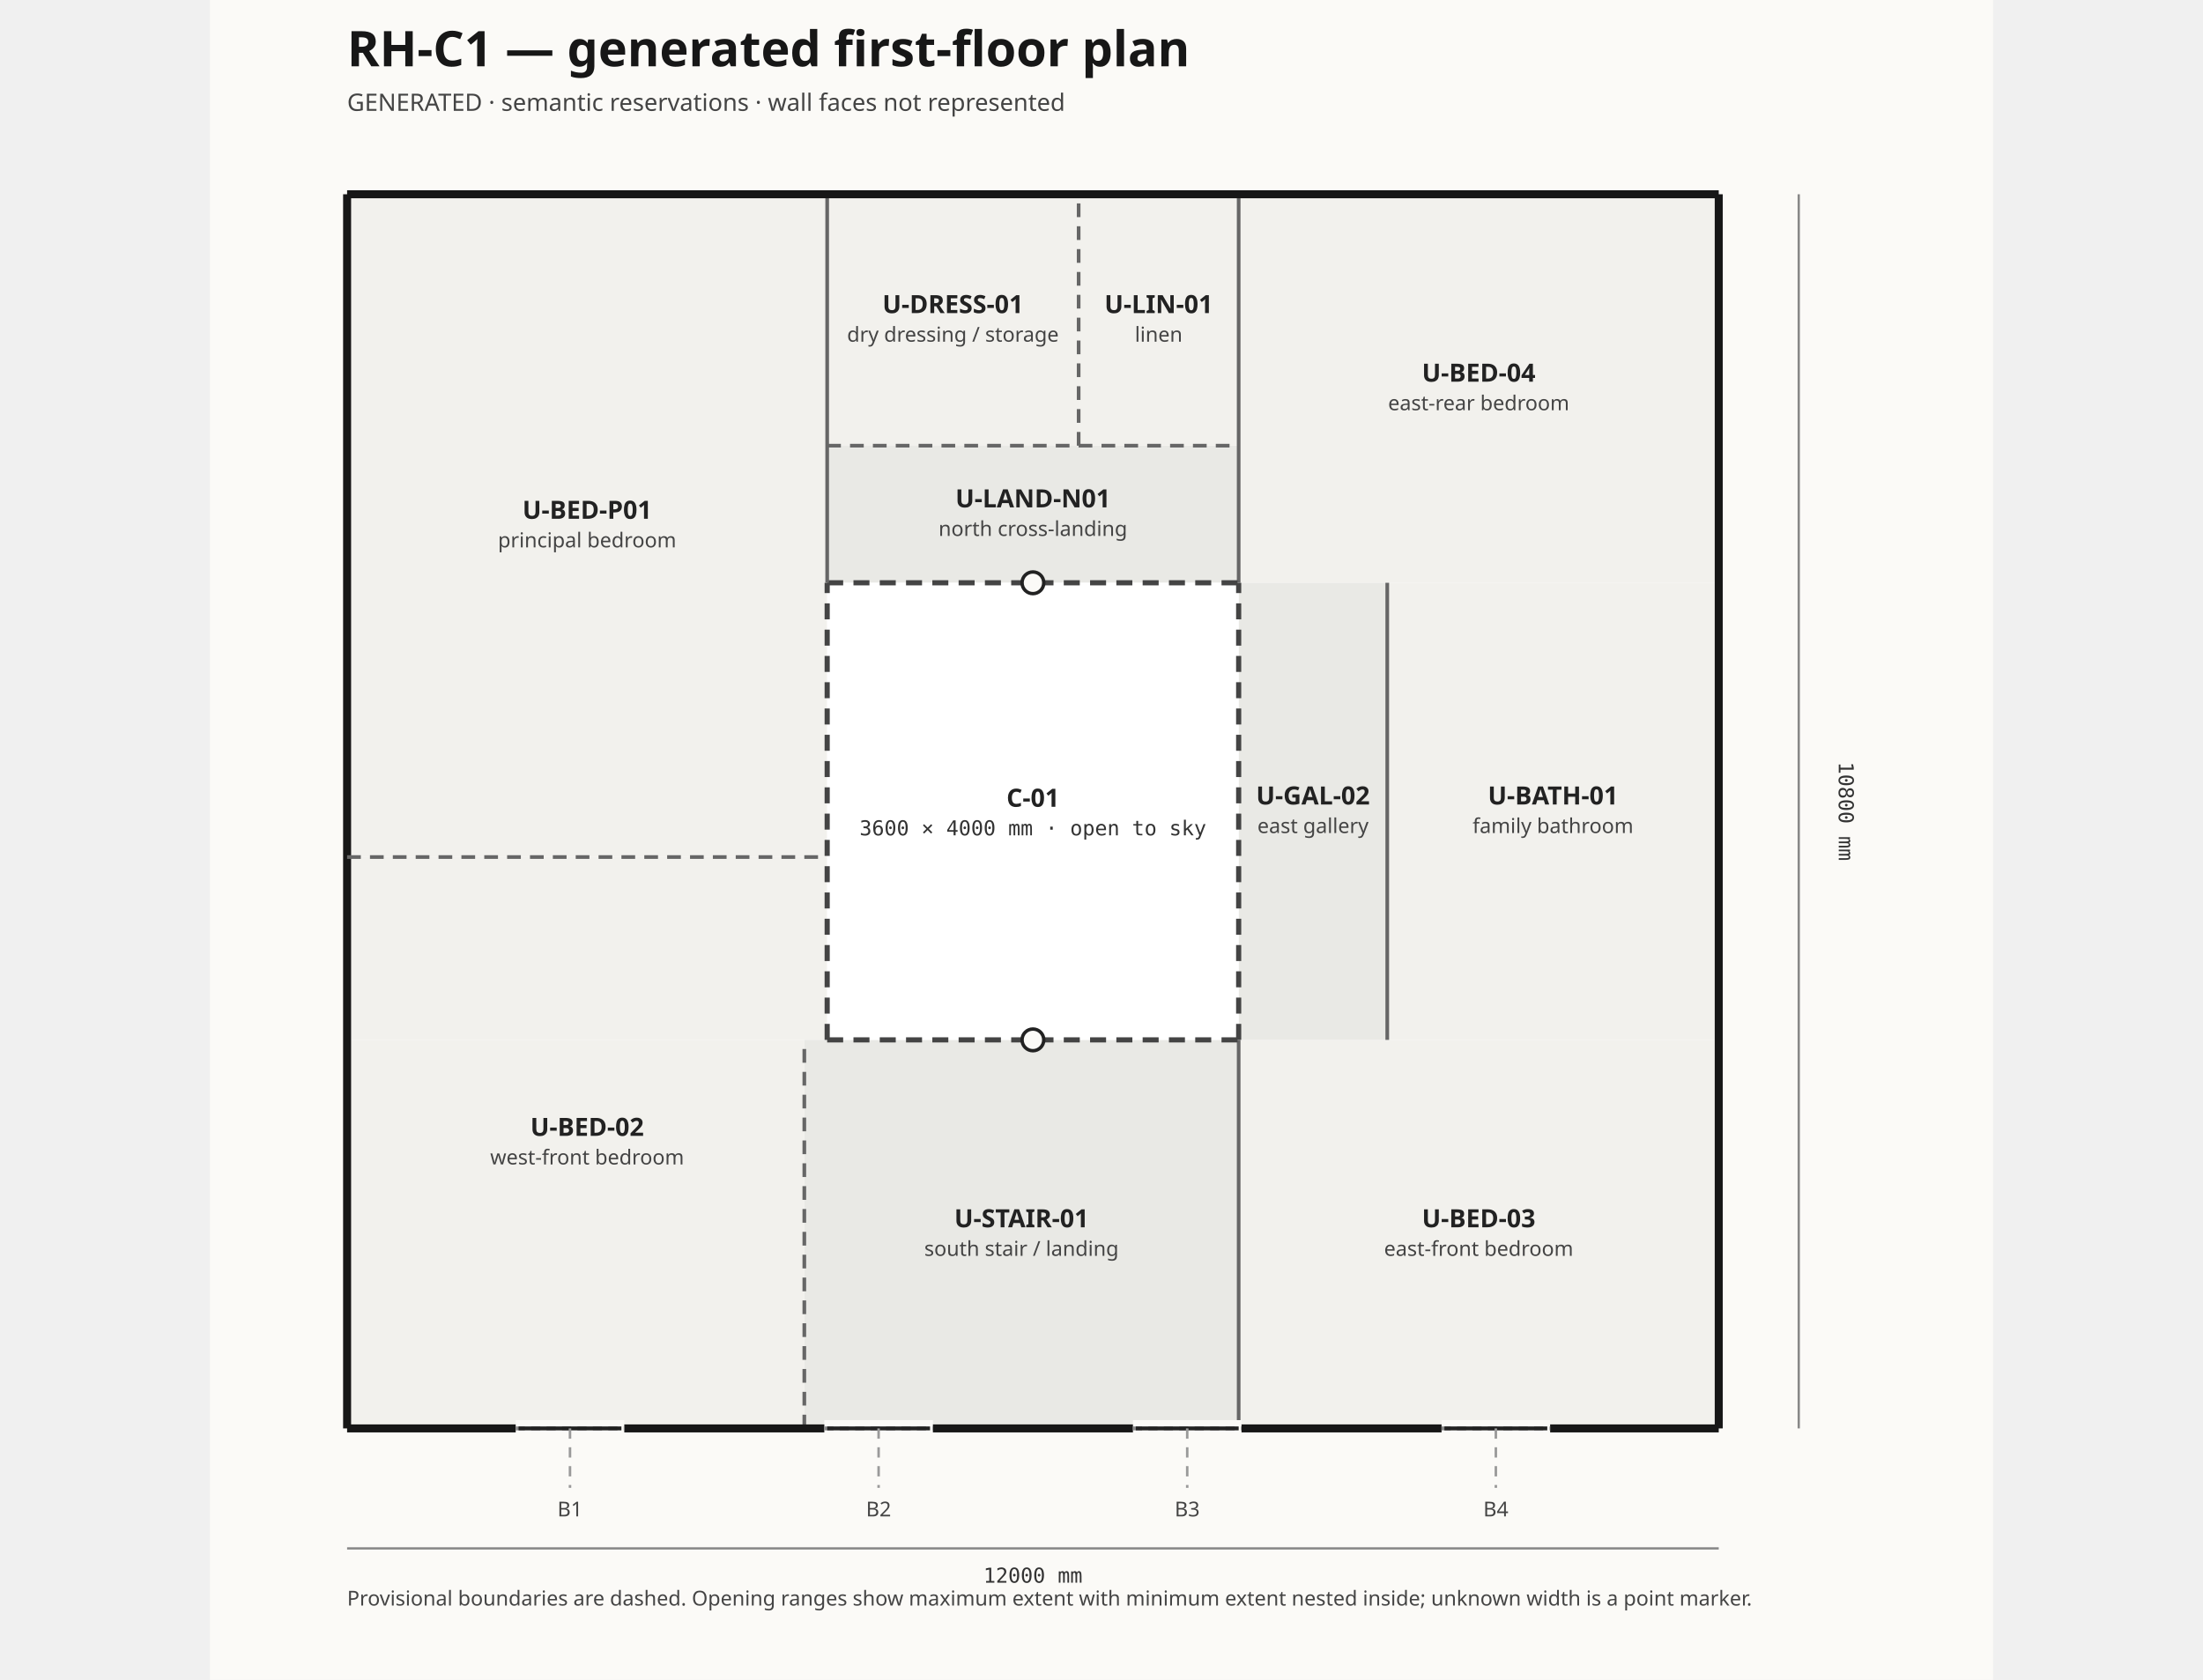
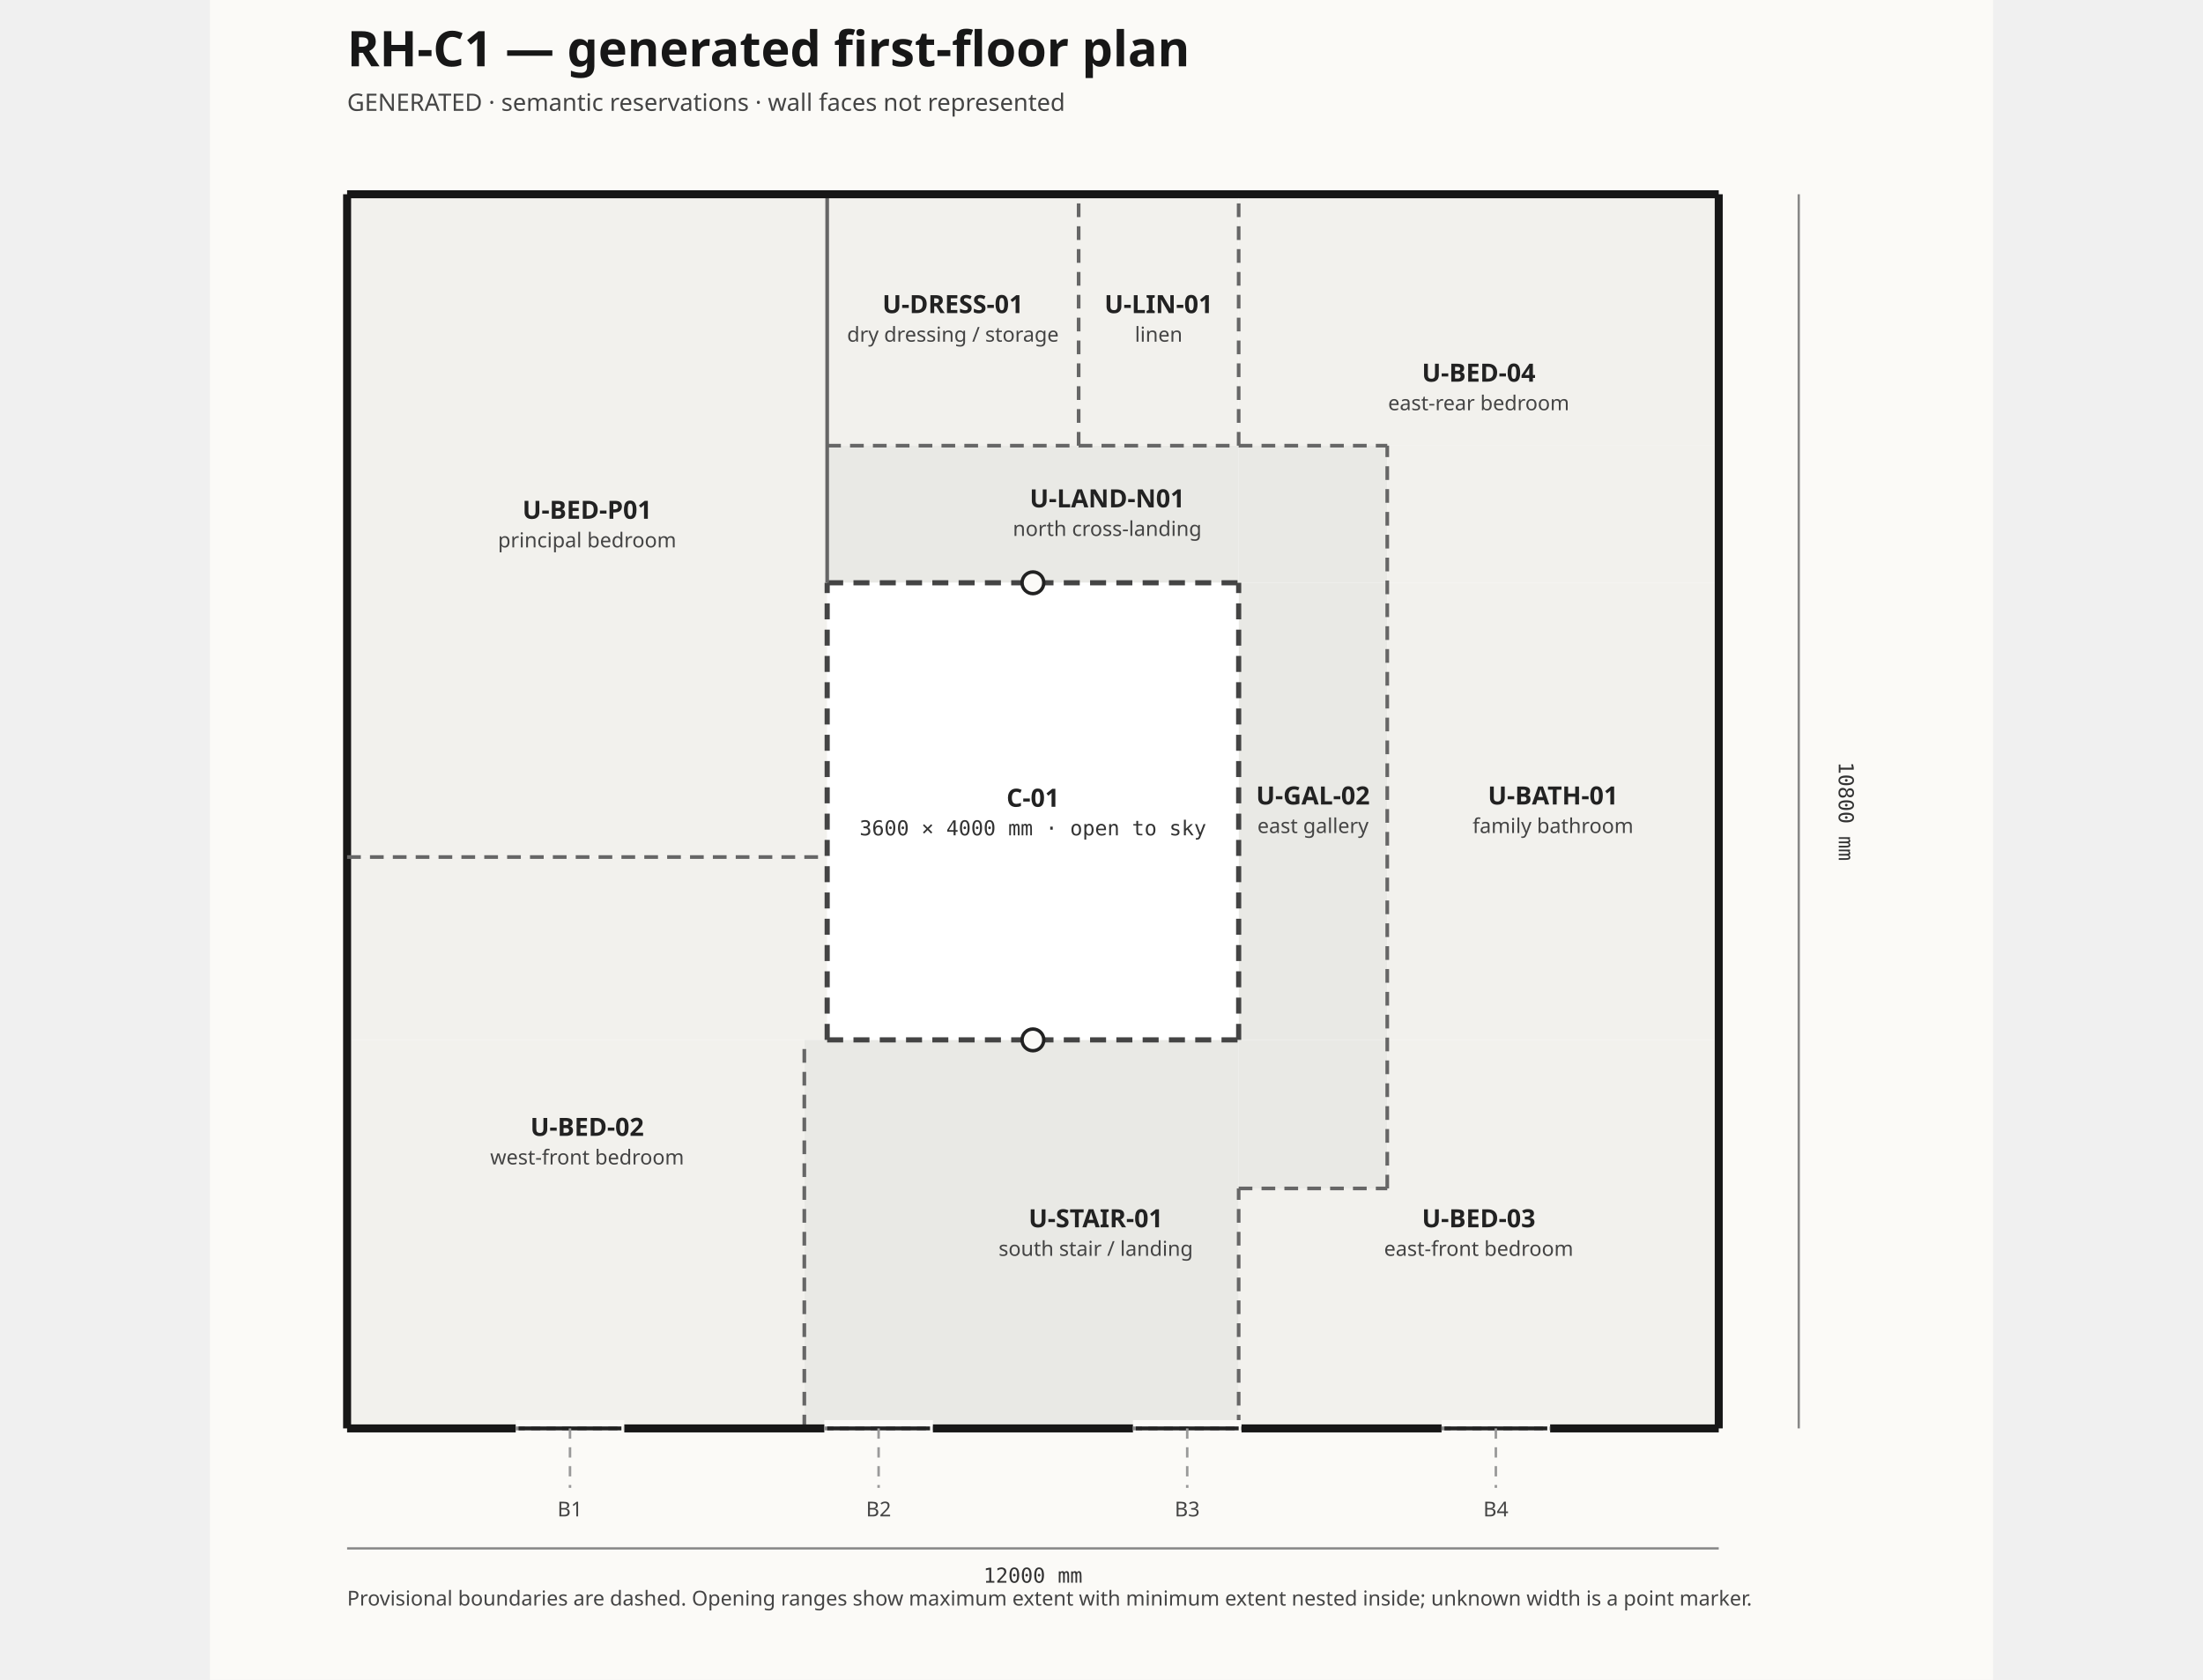
<svg xmlns="http://www.w3.org/2000/svg" width="1180" height="900" viewBox="-1200 -1700 15600 14700" role="img" aria-labelledby="title desc" data-fixture="RH-C1-REFERENCE-HOUSE" data-compile-status="PASS">
  <style>
  .bg{fill:#fbfaf7}.shell-fill{fill:#fff}.space-room{fill:#f2f1ed}.space-circulation{fill:#e9e9e5}.court{fill:#fff}
  .boundary-outer{stroke:#171717;stroke-width:70;fill:none}.boundary-courtyard{stroke:#444;stroke-width:45;fill:none;stroke-dasharray:140 90}.boundary-internal{stroke:#666;stroke-width:32;fill:none}.boundary-provisional{stroke-dasharray:120 80}
  .opening-cut{stroke:#fbfaf7;stroke-width:145}.opening-approx{stroke:#222;stroke-width:40;stroke-dasharray:95 55}.opening-range-max{stroke:#888;stroke-width:34;stroke-dasharray:80 55}.opening-range-min{stroke:#222;stroke-width:34}.opening-unknown{fill:#fbfaf7;stroke:#222;stroke-width:30}
  .axis{stroke:#9a9a9a;stroke-width:22;stroke-dasharray:90 75}.dim{stroke:#888;stroke-width:20}.head{font:600 430px system-ui,sans-serif;fill:#171717}.sub{font:210px system-ui,sans-serif;fill:#444}.label{font:600 220px system-ui,sans-serif;fill:#222}.small{font:180px system-ui,sans-serif;fill:#444}.mono{font:180px ui-monospace,SFMono-Regular,Menlo,monospace;fill:#333}
</style>
  <rect x="-1200" y="-1700" width="15600" height="14700" class="bg" />
  <text x="0" y="-1120" class="head">RH-C1 — generated first-floor plan</text>
  <text x="0" y="-730" class="sub">GENERATED · semantic reservations · wall faces not represented</text>
  <g data-entity="SHELL-01" data-kind="shell">
    <rect x="0" y="0" width="12000" height="10800" class="shell-fill" />
  </g>
  <g data-entity="U-BATH-01" data-kind="room" data-provisional="false">
    <rect x="9100" y="3400" width="2900" height="4000" class="space-room" />
    <text x="10550" y="5340" class="label" text-anchor="middle">U-BATH-01</text>
    <text x="10550" y="5590" class="small" text-anchor="middle">family bathroom</text>
  </g>
  <g data-entity="U-BED-02" data-kind="room" data-provisional="true">
    <rect x="0" y="7400" width="4000" height="3400" class="space-room" />
    <rect x="0" y="5800" width="4200" height="1600" class="space-room" />
    <text x="2100" y="8240" class="label" text-anchor="middle">U-BED-02</text>
    <text x="2100" y="8490" class="small" text-anchor="middle">west-front bedroom</text>
  </g>
-   <g data-entity="U-BED-03" data-kind="room" data-provisional="false">
-     <rect x="7800" y="7400" width="4200" height="3400" class="space-room" />
+   <g data-entity="U-BED-03" data-kind="room" data-provisional="true">
+     <rect x="7800" y="8700" width="4200" height="2100" class="space-room" />
+     <rect x="9100" y="7400" width="2900" height="1300" class="space-room" />
    <text x="9900" y="9040" class="label" text-anchor="middle">U-BED-03</text>
    <text x="9900" y="9290" class="small" text-anchor="middle">east-front bedroom</text>
  </g>
-   <g data-entity="U-BED-04" data-kind="room" data-provisional="false">
-     <rect x="7800" y="0" width="4200" height="3400" class="space-room" />
+   <g data-entity="U-BED-04" data-kind="room" data-provisional="true">
+     <rect x="7800" y="0" width="4200" height="2200" class="space-room" />
+     <rect x="9100" y="2200" width="2900" height="1200" class="space-room" />
    <text x="9900" y="1640" class="label" text-anchor="middle">U-BED-04</text>
    <text x="9900" y="1890" class="small" text-anchor="middle">east-rear bedroom</text>
  </g>
  <g data-entity="U-BED-P01" data-kind="room" data-provisional="true">
    <rect x="0" y="0" width="4200" height="5800" class="space-room" />
    <text x="2100" y="2840" class="label" text-anchor="middle">U-BED-P01</text>
    <text x="2100" y="3090" class="small" text-anchor="middle">principal bedroom</text>
  </g>
  <g data-entity="U-DRESS-01" data-kind="room" data-provisional="true">
    <rect x="4200" y="0" width="2200" height="2200" class="space-room" />
    <text x="5300" y="1040" class="label" text-anchor="middle">U-DRESS-01</text>
    <text x="5300" y="1290" class="small" text-anchor="middle">dry dressing / storage</text>
  </g>
  <g data-entity="U-GAL-02" data-kind="circulation" data-provisional="false">
    <rect x="7800" y="3400" width="1300" height="4000" class="space-circulation" />
    <text x="8450" y="5340" class="label" text-anchor="middle">U-GAL-02</text>
    <text x="8450" y="5590" class="small" text-anchor="middle">east gallery</text>
  </g>
  <g data-entity="U-LAND-N01" data-kind="circulation" data-provisional="true">
    <rect x="4200" y="2200" width="3600" height="1200" class="space-circulation" />
-     <text x="6000" y="2740" class="label" text-anchor="middle">U-LAND-N01</text>
-     <text x="6000" y="2990" class="small" text-anchor="middle">north cross-landing</text>
+     <rect x="7800" y="2200" width="1300" height="1200" class="space-circulation" />
+     <text x="6650" y="2740" class="label" text-anchor="middle">U-LAND-N01</text>
+     <text x="6650" y="2990" class="small" text-anchor="middle">north cross-landing</text>
  </g>
  <g data-entity="U-LIN-01" data-kind="room" data-provisional="true">
    <rect x="6400" y="0" width="1400" height="2200" class="space-room" />
    <text x="7100" y="1040" class="label" text-anchor="middle">U-LIN-01</text>
    <text x="7100" y="1290" class="small" text-anchor="middle">linen</text>
  </g>
  <g data-entity="U-STAIR-01" data-kind="circulation" data-provisional="true">
    <rect x="4000" y="7400" width="3800" height="3400" class="space-circulation" />
-     <text x="5900" y="9040" class="label" text-anchor="middle">U-STAIR-01</text>
-     <text x="5900" y="9290" class="small" text-anchor="middle">south stair / landing</text>
+     <rect x="7800" y="7400" width="1300" height="1300" class="space-circulation" />
+     <text x="6550" y="9040" class="label" text-anchor="middle">U-STAIR-01</text>
+     <text x="6550" y="9290" class="small" text-anchor="middle">south stair / landing</text>
  </g>
  <g data-entity="C-01" data-kind="courtyard">
    <rect x="4200" y="3400" width="3600" height="4000" class="court" />
    <text x="6000" y="5360" class="label" text-anchor="middle">C-01</text>
    <text x="6000" y="5610" class="mono" text-anchor="middle">3600 × 4000 mm · open to sky</text>
  </g>
  <line x1="7800" y1="7400" x2="7800" y2="3400" class="boundary-courtyard" data-entity="U-COURT-EAST" data-kind="courtyard" data-world-length="4000" data-provisional="false" />
-   <line x1="7800" y1="3400" x2="7800" y2="0" class="boundary-internal" data-entity="U-COURT-EAST-NORTH-CONT-B" data-kind="internal-planning" data-world-length="3400" data-provisional="false" />
-   <line x1="7800" y1="10800" x2="7800" y2="7400" class="boundary-internal" data-entity="U-COURT-EAST-SOUTH-CONT-B" data-kind="internal-planning" data-world-length="3400" data-provisional="false" />
+   <line x1="7800" y1="2200" x2="7800" y2="0" class="boundary-internal boundary-provisional" data-entity="U-COURT-EAST-NORTH-CONT-B" data-kind="internal-planning" data-world-length="2200" data-provisional="true" />
+   <line x1="7800" y1="10800" x2="7800" y2="8700" class="boundary-internal boundary-provisional" data-entity="U-COURT-EAST-SOUTH-CONT-B" data-kind="internal-planning" data-world-length="2100" data-provisional="true" />
  <line x1="4200" y1="3400" x2="7800" y2="3400" class="boundary-courtyard" data-entity="U-COURT-NORTH" data-kind="courtyard" data-world-length="3600" data-provisional="false" />
  <line x1="4200" y1="7400" x2="7800" y2="7400" class="boundary-courtyard" data-entity="U-COURT-SOUTH" data-kind="courtyard" data-world-length="3600" data-provisional="false" />
  <line x1="4200" y1="7400" x2="4200" y2="3400" class="boundary-courtyard" data-entity="U-COURT-WEST" data-kind="courtyard" data-world-length="4000" data-provisional="false" />
  <line x1="4200" y1="3400" x2="4200" y2="0" class="boundary-internal" data-entity="U-COURT-WEST-NORTH-CONT-B" data-kind="internal-planning" data-world-length="3400" data-provisional="false" />
  <line x1="6400" y1="2200" x2="6400" y2="0" class="boundary-internal boundary-provisional" data-entity="U-DRY-SPLIT-B" data-kind="internal-planning" data-world-length="2200" data-provisional="true" />
-   <line x1="9100" y1="7400" x2="9100" y2="3400" class="boundary-internal" data-entity="U-GALLERY-SERVICE-B" data-kind="internal-planning" data-world-length="4000" data-provisional="false" />
+   <line x1="9100" y1="8700" x2="9100" y2="2200" class="boundary-internal boundary-provisional" data-entity="U-GALLERY-SERVICE-B" data-kind="internal-planning" data-world-length="6500" data-provisional="true" />
  <line x1="4000" y1="10800" x2="4000" y2="7400" class="boundary-internal boundary-provisional" data-entity="U-HALL-WEST-B" data-kind="internal-planning" data-world-length="3400" data-provisional="true" />
  <line x1="4200" y1="2200" x2="7800" y2="2200" class="boundary-internal boundary-provisional" data-entity="U-NORTH-SPLIT-B" data-kind="internal-planning" data-world-length="3600" data-provisional="true" />
+   <line x1="7800" y1="2200" x2="9100" y2="2200" class="boundary-internal boundary-provisional" data-entity="U-NORTH-TURN-B" data-kind="internal-planning" data-world-length="1300" data-provisional="true" />
  <line x1="12000" y1="10800" x2="12000" y2="0" class="boundary-outer" data-entity="U-OUTER-EAST" data-kind="outer" data-world-length="10800" data-provisional="false" />
  <line x1="0" y1="0" x2="12000" y2="0" class="boundary-outer" data-entity="U-OUTER-NORTH" data-kind="outer" data-world-length="12000" data-provisional="false" />
  <line x1="0" y1="10800" x2="12000" y2="10800" class="boundary-outer" data-entity="U-OUTER-SOUTH" data-kind="outer" data-world-length="12000" data-provisional="false" />
  <line x1="0" y1="10800" x2="0" y2="0" class="boundary-outer" data-entity="U-OUTER-WEST" data-kind="outer" data-world-length="10800" data-provisional="false" />
+   <line x1="7800" y1="8700" x2="9100" y2="8700" class="boundary-internal boundary-provisional" data-entity="U-SOUTH-TURN-B" data-kind="internal-planning" data-world-length="1300" data-provisional="true" />
  <line x1="0" y1="5800" x2="4200" y2="5800" class="boundary-internal boundary-provisional" data-entity="U-WEST-SPLIT-B" data-kind="internal-planning" data-world-length="4200" data-provisional="true" />
  <g data-entity="U-COURT-NORTH-O01" data-host="U-COURT-NORTH" data-spaces="U-LAND-N01" data-world-centre="6000" data-width-authority="unknown" data-provisional="true">
    <circle cx="6000" cy="3400" r="95" class="opening-unknown" />
  </g>
  <g data-entity="U-COURT-SOUTH-O01" data-host="U-COURT-SOUTH" data-spaces="U-STAIR-01" data-world-centre="6000" data-width-authority="unknown" data-provisional="true">
    <circle cx="6000" cy="7400" r="95" class="opening-unknown" />
  </g>
  <g data-entity="U-FRONT-W01" data-host="U-OUTER-SOUTH" data-spaces="U-BED-02" data-world-centre="1950" data-width-authority="range" data-width-min="900" data-width-max="950" data-provisional="true">
    <line x1="1475" y1="10800" x2="2425" y2="10800" class="opening-cut" />
    <line x1="1475" y1="10800" x2="2425" y2="10800" class="opening-range-max" />
    <line x1="1500" y1="10800" x2="2400" y2="10800" class="opening-range-min" />
  </g>
  <g data-entity="U-FRONT-W02" data-host="U-OUTER-SOUTH" data-spaces="U-STAIR-01" data-world-centre="4650" data-width-authority="range" data-width-min="900" data-width-max="950" data-provisional="true">
    <line x1="4175" y1="10800" x2="5125" y2="10800" class="opening-cut" />
    <line x1="4175" y1="10800" x2="5125" y2="10800" class="opening-range-max" />
    <line x1="4200" y1="10800" x2="5100" y2="10800" class="opening-range-min" />
  </g>
  <g data-entity="U-FRONT-W03" data-host="U-OUTER-SOUTH" data-spaces="U-STAIR-01" data-world-centre="7350" data-width-authority="range" data-width-min="900" data-width-max="950" data-provisional="true">
    <line x1="6875" y1="10800" x2="7825" y2="10800" class="opening-cut" />
    <line x1="6875" y1="10800" x2="7825" y2="10800" class="opening-range-max" />
    <line x1="6900" y1="10800" x2="7800" y2="10800" class="opening-range-min" />
  </g>
  <g data-entity="U-FRONT-W04" data-host="U-OUTER-SOUTH" data-spaces="U-BED-03" data-world-centre="10050" data-width-authority="range" data-width-min="900" data-width-max="950" data-provisional="true">
    <line x1="9575" y1="10800" x2="10525" y2="10800" class="opening-cut" />
    <line x1="9575" y1="10800" x2="10525" y2="10800" class="opening-range-max" />
    <line x1="9600" y1="10800" x2="10500" y2="10800" class="opening-range-min" />
  </g>
  <line x1="1950" y1="10800" x2="1950" y2="11320" class="axis" data-axis="FRONT-1" data-world-x="1950" />
  <text x="1950" y="11570" class="small" text-anchor="middle">B1</text>
  <line x1="4650" y1="10800" x2="4650" y2="11320" class="axis" data-axis="FRONT-2" data-world-x="4650" />
  <text x="4650" y="11570" class="small" text-anchor="middle">B2</text>
  <line x1="7350" y1="10800" x2="7350" y2="11320" class="axis" data-axis="FRONT-3" data-world-x="7350" />
  <text x="7350" y="11570" class="small" text-anchor="middle">B3</text>
  <line x1="10050" y1="10800" x2="10050" y2="11320" class="axis" data-axis="FRONT-4" data-world-x="10050" />
  <text x="10050" y="11570" class="small" text-anchor="middle">B4</text>
  <line x1="0" y1="11850" x2="12000" y2="11850" class="dim" />
  <text x="6000" y="12150" class="mono" text-anchor="middle">12000 mm</text>
  <line x1="12700" y1="0" x2="12700" y2="10800" class="dim" />
  <text x="13050" y="5400" class="mono" text-anchor="middle" transform="rotate(90 13050 5400)">10800 mm</text>
  <text x="0" y="12350" class="small">Provisional boundaries are dashed. Opening ranges show maximum extent with minimum extent nested inside; unknown width is a point marker.</text>
</svg>
